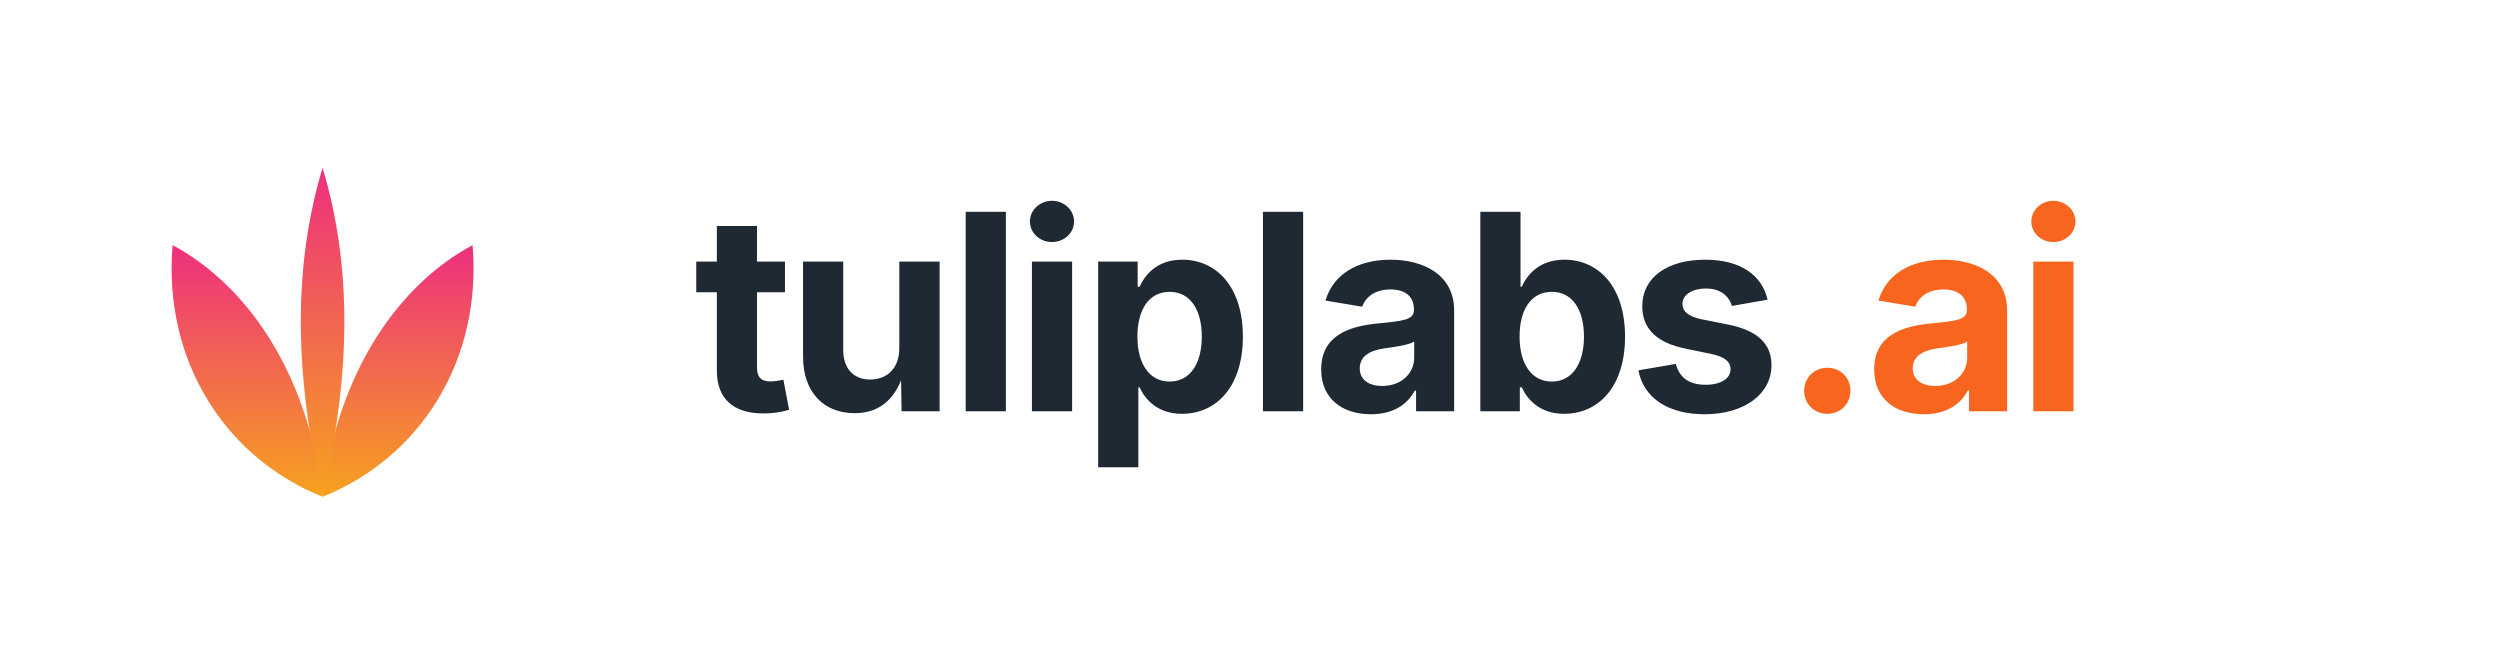
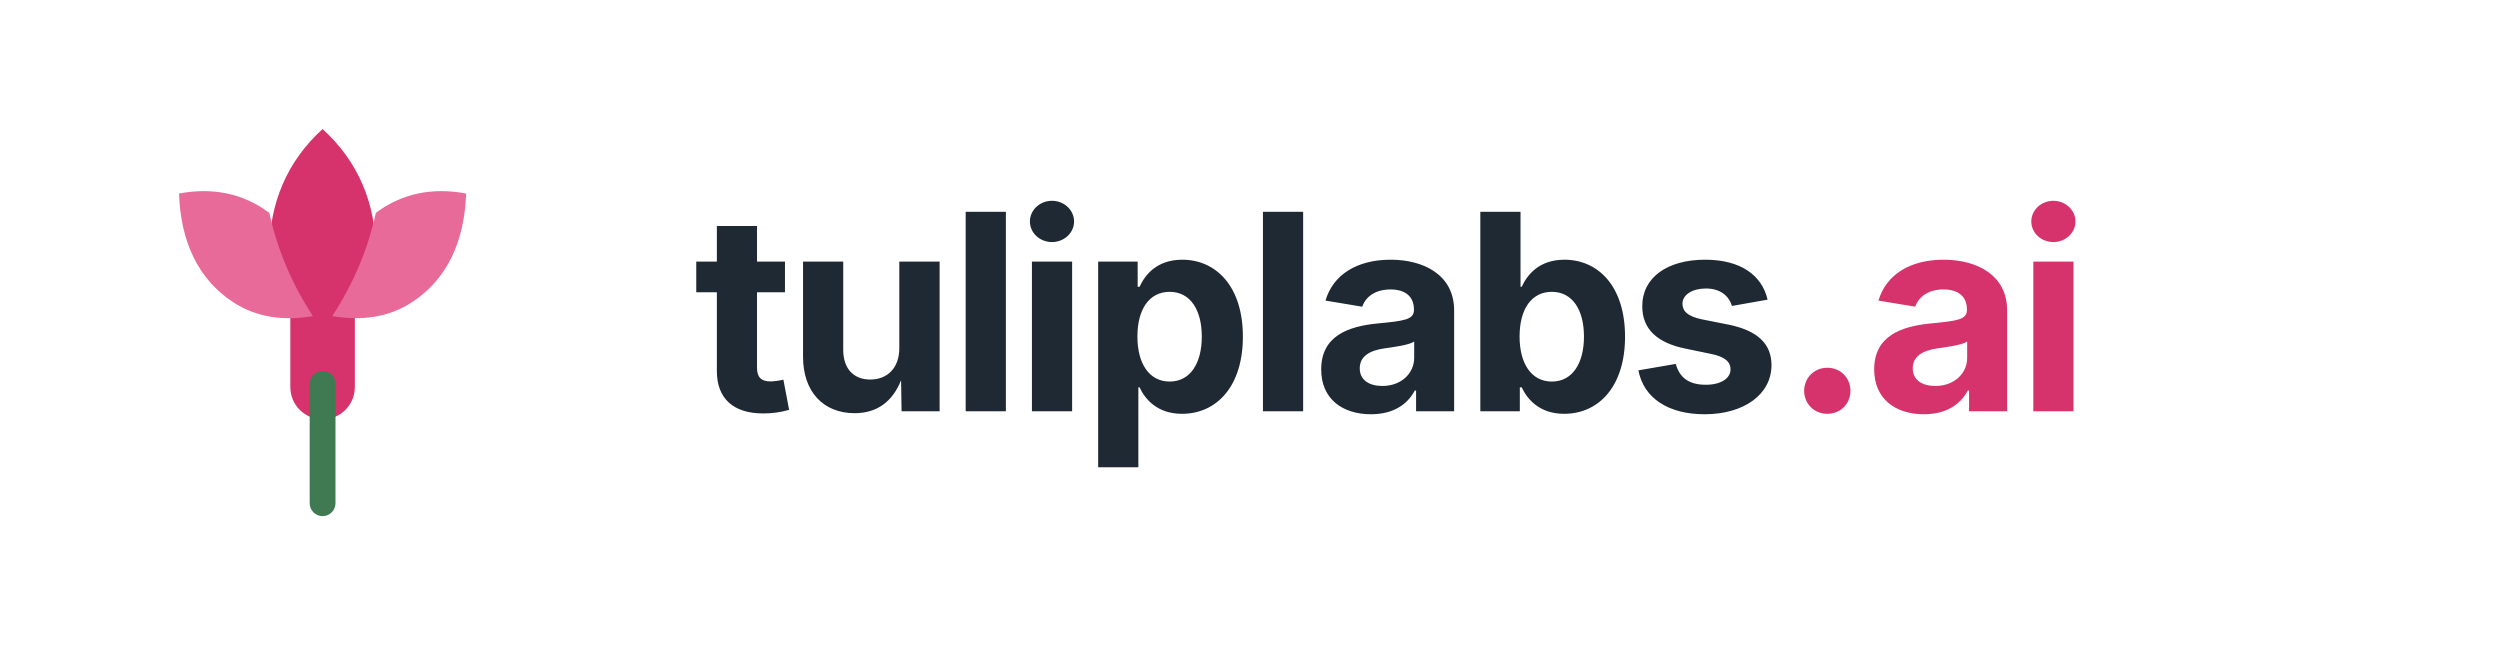
<svg xmlns="http://www.w3.org/2000/svg" viewBox="0 0 620 160" font-family="-apple-system, BlinkMacSystemFont, 'Segoe UI', Inter, Helvetica, sans-serif">
-   <defs>
-     <linearGradient id="tulipGrad" x1="0" y1="0" x2="0" y2="1">
-       <stop offset="0" stop-color="#ED2F7E" />
-       <stop offset="1" stop-color="#F7A21E" />
-     </linearGradient>
-   </defs>
-   <g transform="translate(20,20) scale(1.2)">
-     <path fill="url(#tulipGrad)" d="M50 86 C 30 78 17 58 19 34 C 34 42 47 60 50 86 Z" />
-     <path fill="url(#tulipGrad)" d="M50 86 C 70 78 83 58 81 34 C 66 42 53 60 50 86 Z" />
-     <path fill="url(#tulipGrad)" d="M50 86 C 44 60 44 38 50 18 C 56 38 56 60 50 86 Z" />
+   <g transform="translate(16,16) scale(4)">
+     <path d="M16 4c-2.2 2.0-3.3 4.6-3.3 7.6 0 .9.5 1.4 1.3 1.6V20a2 2 0 1 0 4 0v-6.8c.8-.2 1.3-.7 1.3-1.6 0-3-1.1-5.6-3.3-7.6Z" fill="#D6336C" />
+     <path d="M12.7 9.2c-1.6-1.2-3.5-1.6-5.6-1.2.1 3.0 1.2 5.3 3.3 6.7 1.5 1.0 3.2 1.2 5.0.9-1.3-2.0-2.2-4.1-2.7-6.4Z" fill="#E86A98" />
+     <path d="M19.3 9.2c1.6-1.2 3.5-1.6 5.6-1.2-.1 3.0-1.2 5.3-3.3 6.7-1.5 1.0-3.2 1.2-5.0.9 1.3-2.0 2.2-4.1 2.7-6.4Z" fill="#E86A98" />
+     <path d="M16 21.5c1.6 2.2 3.9 3.6 6.8 4.1-.5 1.0-1.4 1.8-2.7 2.2 1.0.4 2.1.4 3.2 0-1.6 2.0-4.1 2.6-7.3 1.8V21.5h0Z" fill="#16A34A" opacity="0.0" />
+     <rect x="15.2" y="19" width="1.6" height="9" rx="0.8" fill="#3F7A52" />
  </g>
-   <text x="172" y="102" font-size="68" font-weight="700" fill="#1F2933" letter-spacing="-2">tuliplabs<tspan fill="#F7651E">.ai</tspan>
+   <text x="172" y="102" font-size="68" font-weight="700" fill="#1F2933" letter-spacing="-2">tuliplabs<tspan fill="#D6336C">.ai</tspan>
  </text>
</svg>
